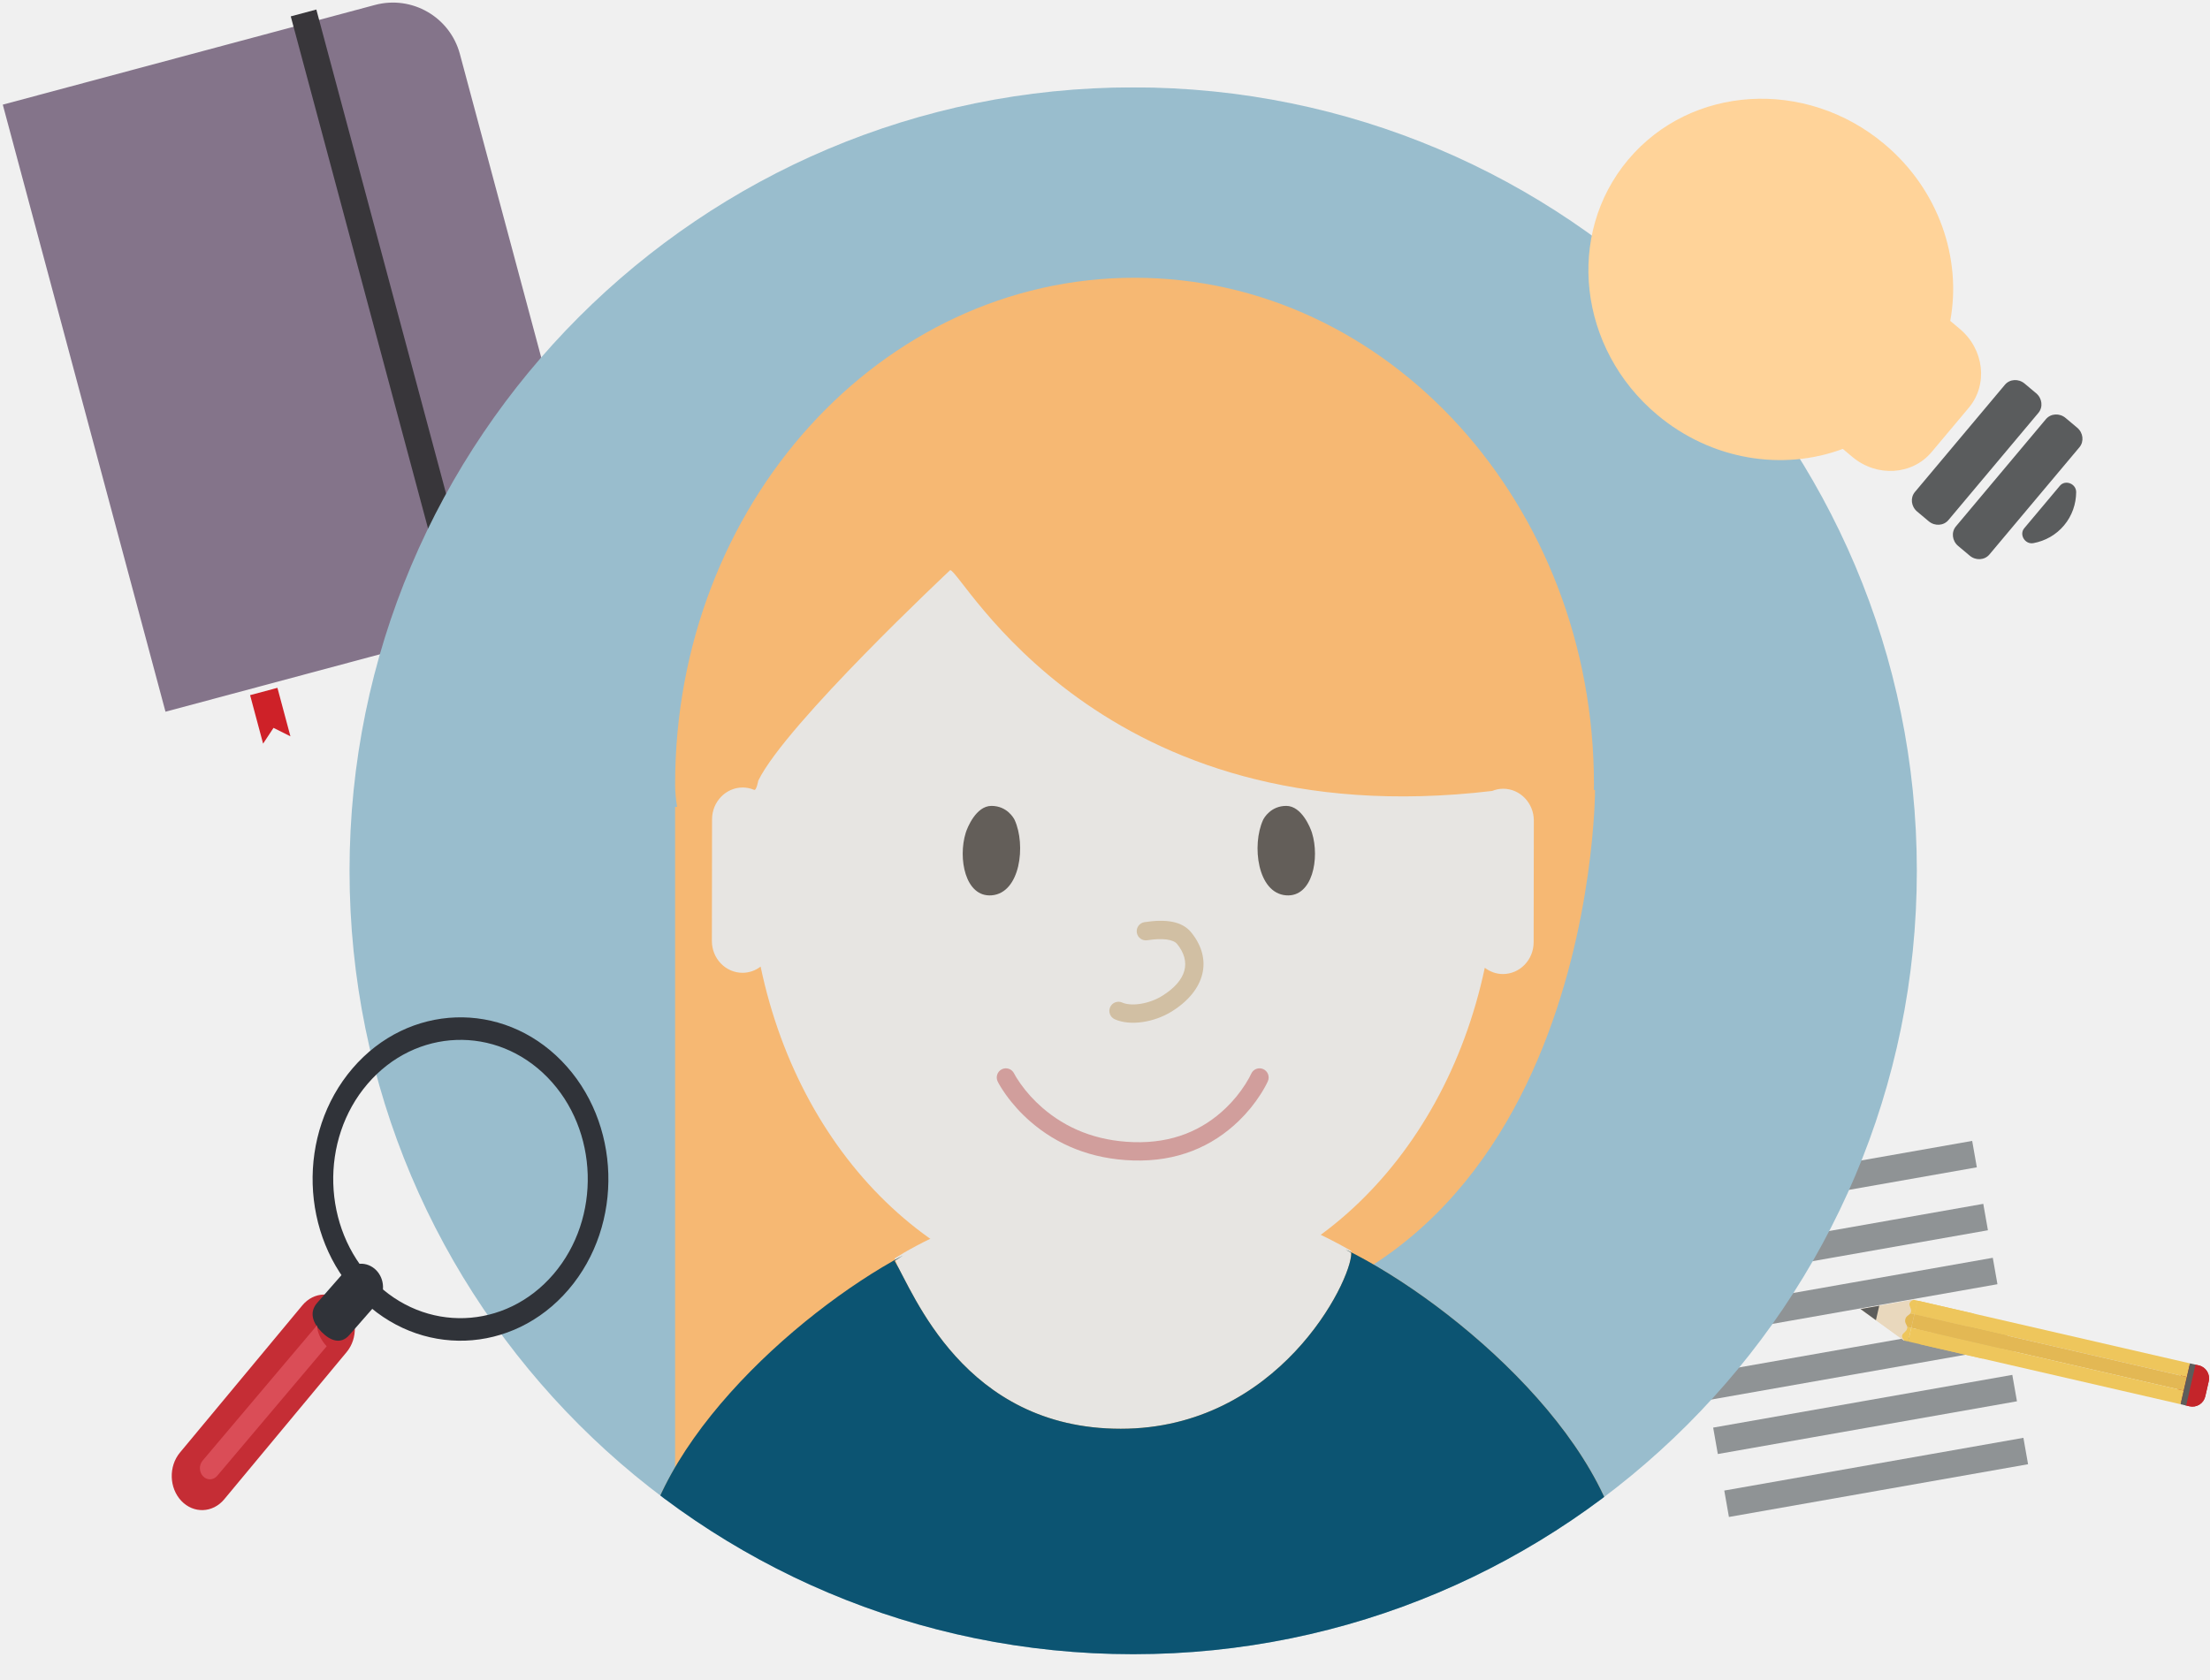
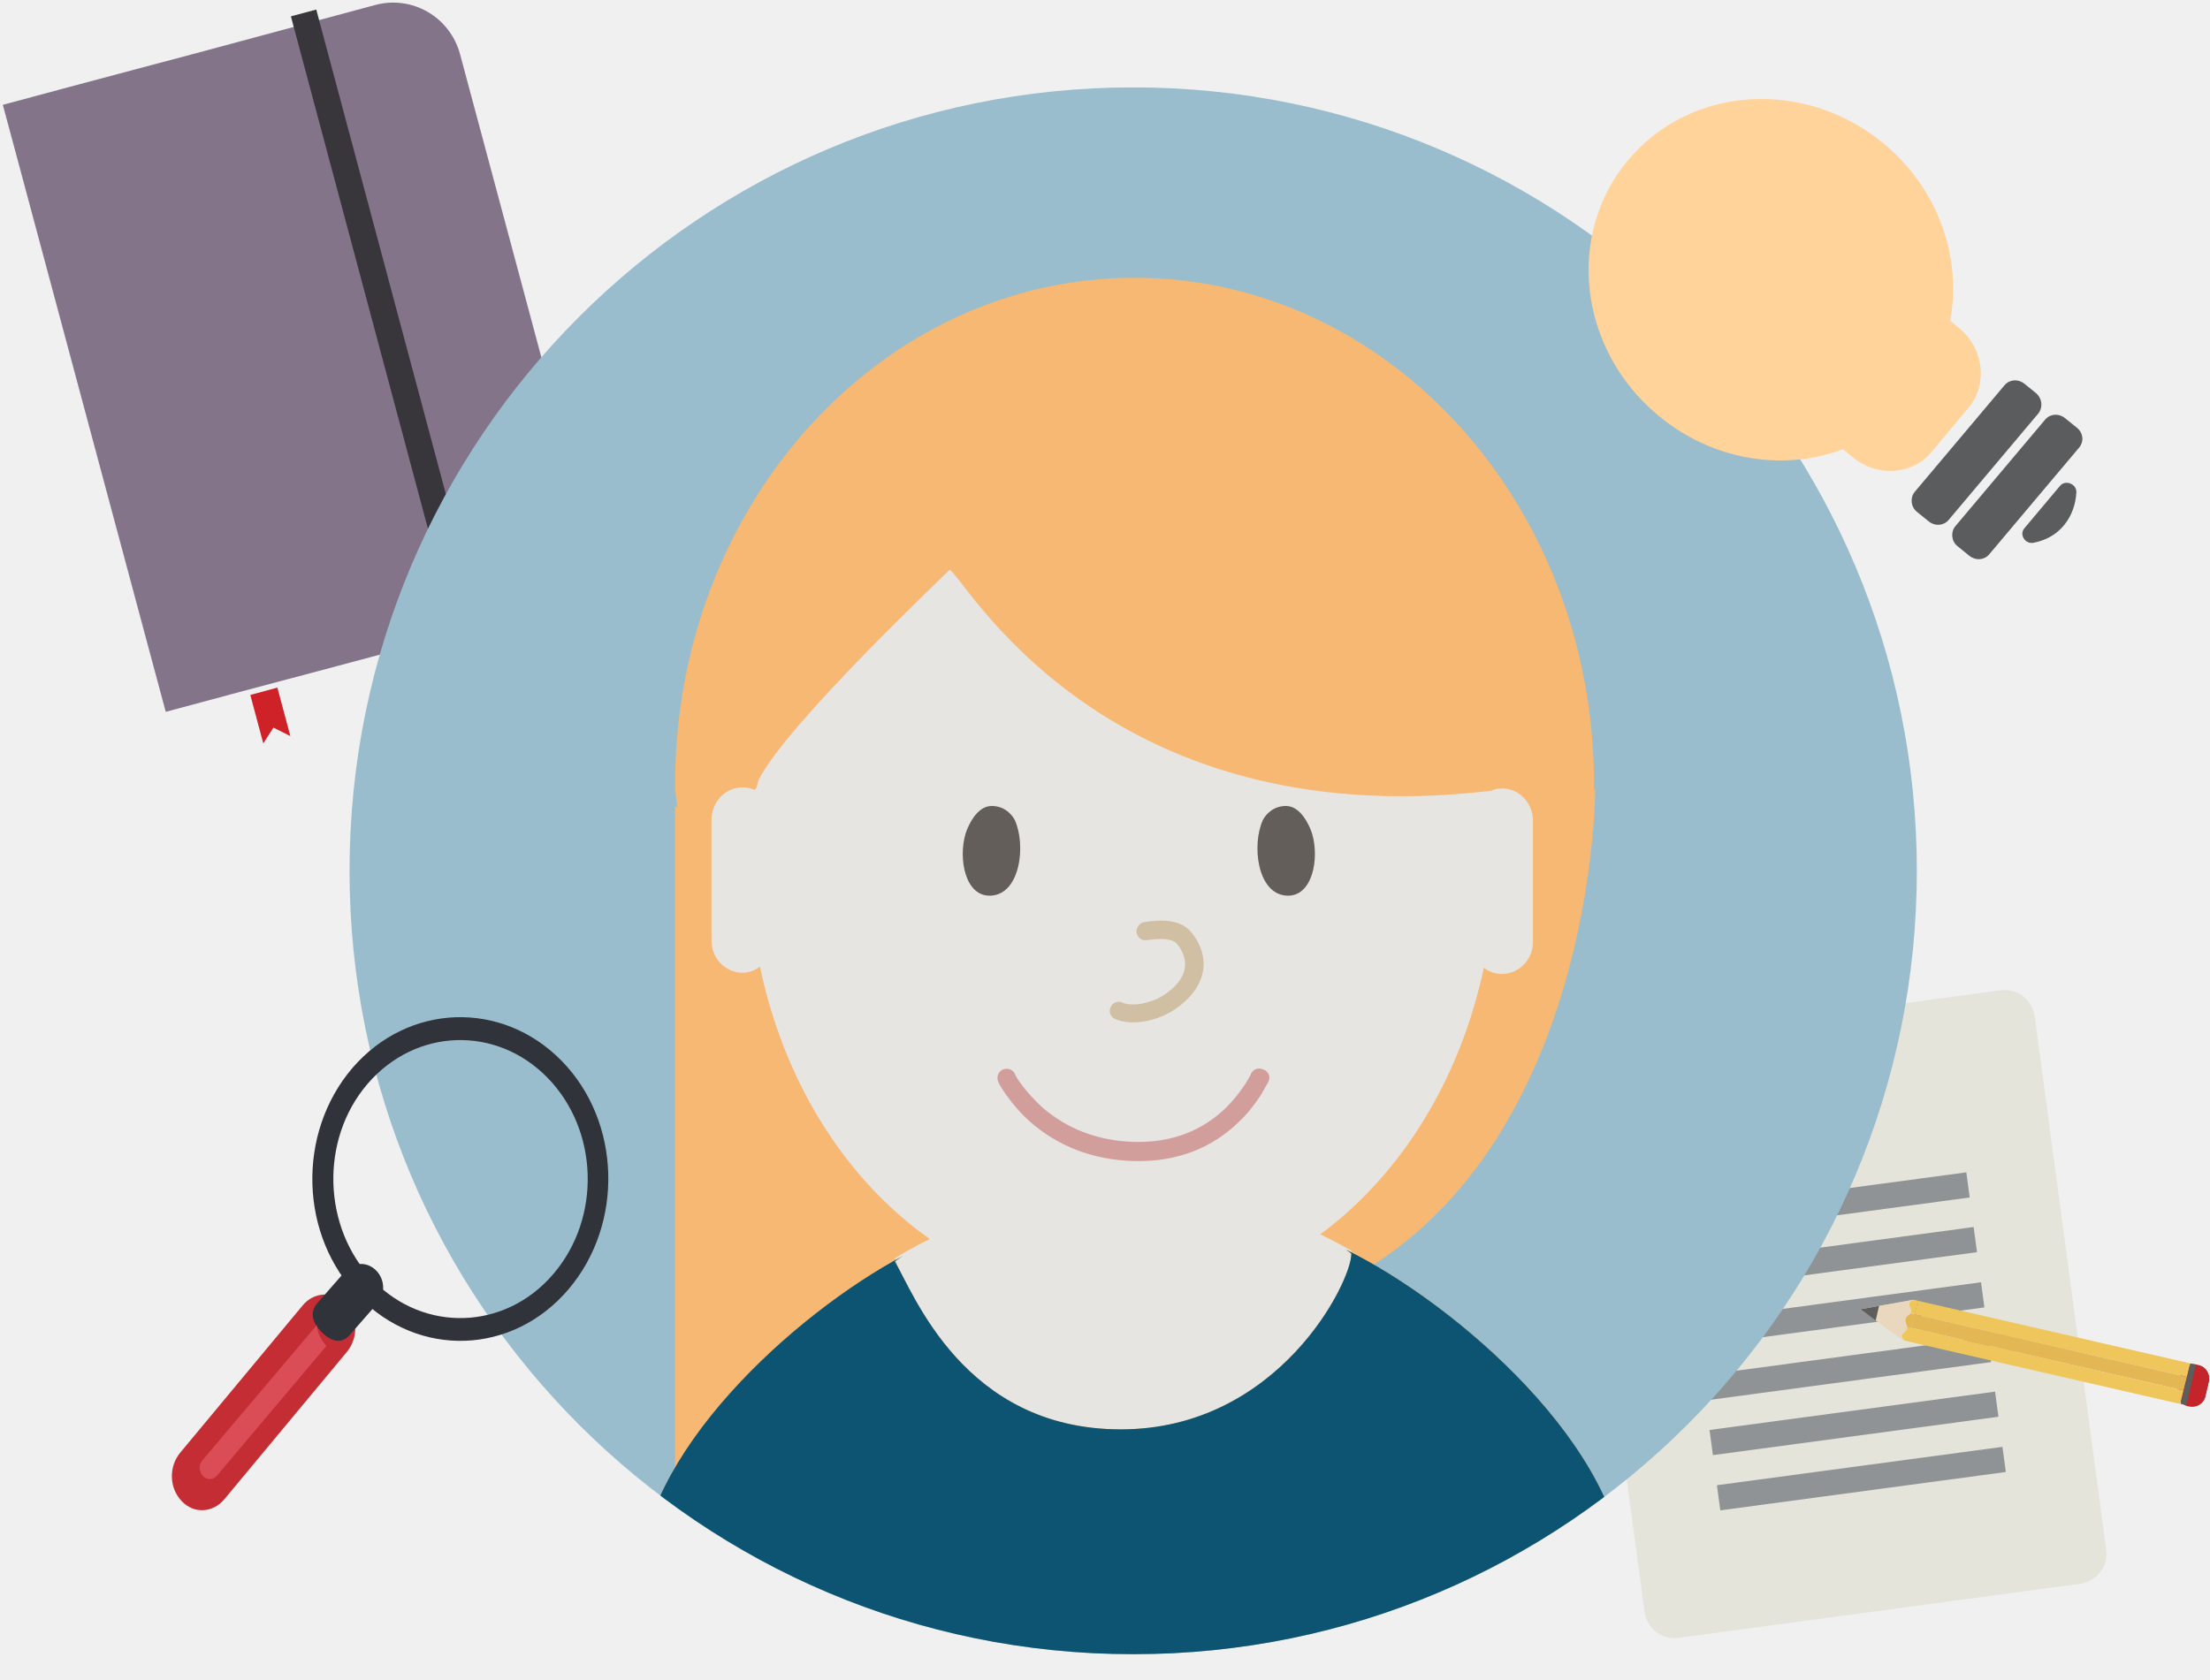
- <svg xmlns="http://www.w3.org/2000/svg" xmlns:xlink="http://www.w3.org/1999/xlink" width="392" height="298" viewBox="0 0 392 298">
-   <defs>
-     <path id="a" d="M0 18.817v88.473c0 3.153 2.502 5.71 5.589 5.71h74.826c3.083 0 5.585-2.557 5.585-5.71V5.71C86 2.557 83.498 0 80.415 0H19.449L0 18.817z" />
-     <path id="c" d="M9.945 14.39l3.079 2.745 7.513-3.227 7.023-.284-3.23-4.866-4.01-2.217v-1.51l-4.418-3.28H9.945V14.39z" />
-     <path id="e" d="M.705 10.215l4.044 3.607 7.514-3.228 7.023-.283-3.23-4.867-4.01-2.216v-1.51L10.702.72H.705v9.495z" />
-     <path id="g" d="M1.394 7.697l5.01 4.468 7.513-3.228 7.024-.283-3.23-4.866L13.7 1.57v-.224H1.394v6.35z" />
-     <circle id="i" cx="139" cy="139" r="139" />
-     <path id="k" d="M.363 93.88C.123 92.59 0 91.263 0 89.897 0 40.249 36.481 0 81.493 0c45.003 0 81.487 40.249 81.487 89.896 0 .33-.007.658-.021.984l.212-.004s.093 95.691-81.7 95.691C-.318 186.567 0 219.502 0 219.502V93.888l.363-.006z" />
-     <path id="m" d="M125.353.582C144.783 10.132 175 36.006 175 59.998v79.285H0V59.998c0-23.149 27.648-48.049 46.856-58.35-.973.595-1.486.953-1.486.953 3.31 5.477 12.206 29.79 40.11 29.79 27.909 0 40.909-26.102 40.909-31.205a86.446 86.446 0 0 0-1.036-.604z" />
-   </defs>
-   <g fill="none" fill-rule="evenodd">
-     <g transform="rotate(-10 1209.742 -1483.843)">
-       <mask id="b" fill="#fff">
-         <use xlink:href="#a" />
-       </mask>
-     </g>
-     <path fill="#C9C9C9" d="M295.373 184.119l2.277 12.915c.548 3.11-1.493 6.068-4.561 6.609l-13.774 2.428 16.058-21.952z" />
-     <g fill="#8F9395">
-       <path d="M299.356 227.671l53.255-9.39-.826-4.687-53.256 9.39zM301.044 237.245l53.255-9.39-.827-4.69-53.255 9.391zM303.013 248.411l53.06-9.356-.827-4.687-53.06 9.356zM304.7 257.983l53.06-9.355-.826-4.688-53.06 9.356zM306.67 269.151l53.06-9.356-.827-4.687-53.06 9.356zM297.387 216.503l53.255-9.39-.827-4.687-53.255 9.39z" />
+ <svg xmlns="http://www.w3.org/2000/svg" width="392" height="298" viewBox="0 0 392 298">
+   <style type="text/css">
+         .st0{fill:#E4E4DB;}
+         .st1{fill:#BBBCBC;}
+         .st2{fill:#8F9395;}
+         .st3{fill:#C4252A;}
+         .st4{fill:#E9D8BD;}
+         .st5{filter:url(#Adobe_OpacityMaskFilter);}
+         .st6{fill:#FFFFFF;}
+         .st7{mask:url(#d_1_);fill:#EEC65C;}
+         .st8{filter:url(#Adobe_OpacityMaskFilter_1_);}
+         .st9{mask:url(#d_2_);}
+         .st10{filter:url(#Adobe_OpacityMaskFilter_2_);}
+         .st11{mask:url(#f_1_);fill:#E3B854;}
+         .st12{filter:url(#Adobe_OpacityMaskFilter_3_);}
+         .st13{mask:url(#d_3_);}
+         .st14{filter:url(#Adobe_OpacityMaskFilter_4_);}
+         .st15{mask:url(#h_1_);fill:#EEC65C;}
+         .st16{filter:url(#Adobe_OpacityMaskFilter_5_);}
+         .st17{mask:url(#d_4_);fill:#EEC65C;}
+         .st18{filter:url(#Adobe_OpacityMaskFilter_6_);}
+         .st19{mask:url(#d_5_);fill:#E3B854;}
+         .st20{filter:url(#Adobe_OpacityMaskFilter_7_);}
+         .st21{mask:url(#d_6_);fill:#EEC65C;}
+         .st22{filter:url(#Adobe_OpacityMaskFilter_8_);}
+         .st23{mask:url(#d_7_);fill:#5D5D5B;}
+         .st24{filter:url(#Adobe_OpacityMaskFilter_9_);}
+         .st25{mask:url(#d_8_);}
+         .st26{fill:#5D5D5B;}
+         .st27{fill:#EEC65C;}
+         .st28{fill:#E3B854;}
+         .st29{fill:#84748A;}
+         .st30{fill:#38363A;}
+         .st31{fill:#CE2128;}
+         .st32{filter:url(#Adobe_OpacityMaskFilter_10_);}
+         .st33{mask:url(#j_1_);}
+         .st34{fill:#99BDCD;}
+         .st35{filter:url(#Adobe_OpacityMaskFilter_11_);}
+         .st36{mask:url(#j_2_);}
+         .st37{filter:url(#Adobe_OpacityMaskFilter_12_);}
+         .st38{mask:url(#l_1_);}
+         .st39{fill:#F6B873;}
+         .st40{fill:#E7E5E2;}
+         .st41{fill:#D8A25D;}
+         .st42{filter:url(#Adobe_OpacityMaskFilter_13_);}
+         .st43{mask:url(#n_1_);}
+         .st44{fill:#0C5472;}
+         .st45{fill:#635E59;}
+         .st46{fill:#D1BFA3;}
+         .st47{fill:#D19E9C;}
+         .st48{fill:#FFD399;}
+         .st49{fill:#5A5C5D;}
+         .st50{fill:#C52D35;}
+         .st51{fill:#303339;}
+         .st52{fill:#DA4D57;}
+     </style>
+   <g>
+     <g>
+       <path class="st0" d="M280.6,203.5l11.1,82.5c0.4,2.9,3.1,5,6,4.6L369,281c2.9-0.4,5-3.1,4.6-6l-12.7-94.7c-0.4-2.9-3.1-5-6-4.6    l-58.1,7.8L280.6,203.5z" />
+       <path class="st1" d="M296.8,183.5l1.6,12.2c0.4,2.9-1.7,5.6-4.6,6l-13.2,1.8L296.8,183.5z" />
+       <rect x="299.3" y="221.1" transform="matrix(0.9911 -0.1332 0.1332 0.9911 -26.8555 45.2737)" class="st2" width="51.3" height="4.5" />
+       <rect x="300.6" y="230.9" transform="matrix(0.9911 -0.1332 0.1332 0.9911 -28.1398 45.5346)" class="st2" width="51.3" height="4.5" />
+       <rect x="302" y="240.6" transform="matrix(0.9911 -0.1332 0.1332 0.9911 -29.4267 45.7832)" class="st2" width="51.1" height="4.5" />
+       <rect x="303.3" y="250.3" transform="matrix(0.9911 -0.1332 0.1332 0.9911 -30.7111 46.044)" class="st2" width="51.1" height="4.5" />
+       <rect x="304.6" y="260.1" transform="matrix(0.9911 -0.1332 0.1332 0.9911 -31.9955 46.3049)" class="st2" width="51.1" height="4.5" />
+       <rect x="298" y="211.4" transform="matrix(0.9911 -0.1332 0.1332 0.9911 -25.5712 45.0129)" class="st2" width="51.3" height="4.5" />
    </g>
    <g transform="rotate(-10 1484.369 -1765.18)">
-       <path fill="#C4252A" d="M53.58 25.367l1.07-2.533a2.34 2.34 0 0 1 3.068-1.244l.338.142a2.344 2.344 0 0 1 1.243 3.072l-1.07 2.533a2.34 2.34 0 0 1-3.069 1.245l-.338-.143a2.344 2.344 0 0 1-1.242-3.072" />
-       <path fill="#E9D8BD" d="M10.222 1.459L.7 1.46l6.626 6.848 2.45-3.16z" />
-       <mask id="d" fill="#fff">
-         <use xlink:href="#c" />
-       </mask>
-       <path fill="#EEC65C" d="M55.606 23.386l.965-2.283L10.91 1.751l-.965 2.283z" mask="url(#d)" />
-       <g mask="url(#d)">
+       <path class="st3" d="M53.6,25.4l1.1-2.5c0.5-1.2,1.9-1.7,3.1-1.2c0,0,0,0,0,0l0.3,0.1c1.2,0.5,1.7,1.9,1.2,3.1l-1.1,2.5    c-0.5,1.2-1.9,1.7-3.1,1.2c0,0,0,0,0,0l-0.3-0.1C53.6,27.9,53.1,26.6,53.6,25.4" />
+       <path class="st4" d="M10.2,1.5l-9.5,0l6.6,6.8l2.4-3.2L10.2,1.5z" />
+       <defs>
+         <filter id="Adobe_OpacityMaskFilter" filterUnits="userSpaceOnUse" x="8" y="10.1" width="50.5" height="4.9">
+           <feColorMatrix type="matrix" values="1 0 0 0 0  0 1 0 0 0  0 0 1 0 0  0 0 0 1 0" />
+         </filter>
+       </defs>
+       <mask maskUnits="userSpaceOnUse" x="8" y="10.1" width="50.5" height="4.9" id="d_1_">
+         <g class="st5">
+           <path id="c_1_" class="st6" d="M9.9,14.4l3.1,2.7l7.5-3.2l7-0.3l-3.2-4.9l-4-2.2V5l-4.4-3.3l-6,0L9.9,14.4z" />
+         </g>
+       </mask>
+       <path class="st7" d="M55.6,23.4l1-2.3L10.9,1.8L9.9,4L55.6,23.4z" />
+       <defs>
+         <filter id="Adobe_OpacityMaskFilter_1_" filterUnits="userSpaceOnUse" x="7" y="12.4" width="50.5" height="4.9">
+           <feColorMatrix type="matrix" values="1 0 0 0 0  0 1 0 0 0  0 0 1 0 0  0 0 0 1 0" />
+         </filter>
+       </defs>
+       <mask maskUnits="userSpaceOnUse" x="7" y="12.4" width="50.5" height="4.9" id="d_2_">
+         <g class="st8">
+           <path id="c_2_" class="st6" d="M9.9,14.4l3.1,2.7l7.5-3.2l7-0.3l-3.2-4.9l-4-2.2V5l-4.4-3.3l-6,0L9.9,14.4z" />
+         </g>
+       </mask>
+       <g class="st9">
        <g transform="translate(8.274 3.314)">
-           <mask id="f" fill="#fff">
-             <use xlink:href="#e" />
-           </mask>
-           <path fill="#E3B854" d="M.705 3.003l45.662 19.352.965-2.283L1.672.72z" mask="url(#f)" />
-         </g>
-       </g>
-       <g mask="url(#d)">
+           <defs>
+             <filter id="Adobe_OpacityMaskFilter_2_" filterUnits="userSpaceOnUse" x="-1.2" y="9.1" width="50.5" height="4.9">
+               <feColorMatrix type="matrix" values="1 0 0 0 0  0 1 0 0 0  0 0 1 0 0  0 0 0 1 0" />
+             </filter>
+           </defs>
+           <mask maskUnits="userSpaceOnUse" x="-1.2" y="9.1" width="50.5" height="4.9" id="f_1_">
+             <g class="st10">
+               <path id="e_1_" class="st6" d="M0.7,10.2l4,3.6l7.5-3.2l7-0.3l-3.2-4.9l-4-2.2l0-1.5l-1.3-1l-10,0L0.7,10.2z" />
+             </g>
+           </mask>
+           <path class="st11" d="M0.7,3l45.7,19.4l1-2.3L1.7,0.7L0.7,3z" />
+         </g>
+       </g>
+       <defs>
+         <filter id="Adobe_OpacityMaskFilter_3_" filterUnits="userSpaceOnUse" x="6.1" y="14.7" width="50.5" height="4.9">
+           <feColorMatrix type="matrix" values="1 0 0 0 0  0 1 0 0 0  0 0 1 0 0  0 0 0 1 0" />
+         </filter>
+       </defs>
+       <mask maskUnits="userSpaceOnUse" x="6.1" y="14.7" width="50.5" height="4.9" id="d_3_">
+         <g class="st12">
+           <path id="c_3_" class="st6" d="M9.9,14.4l3.1,2.7l7.5-3.2l7-0.3l-3.2-4.9l-4-2.2V5l-4.4-3.3l-6,0L9.9,14.4z" />
+         </g>
+       </mask>
+       <g class="st13">
        <g transform="translate(6.62 4.97)">
-           <mask id="h" fill="#fff">
-             <use xlink:href="#g" />
-           </mask>
-           <path fill="#EEC65C" d="M48.022 20.699L2.359 1.347 1.394 3.63l45.661 19.352z" mask="url(#h)" />
-         </g>
-       </g>
-       <path fill="#EEC65C" d="M9.419 1.999c-.183.43.241.95-.002 1.523a.703.703 0 0 1-.15.225l.678.287.965-2.284-.631-.268s-.678.086-.86.517" mask="url(#d)" />
-       <path fill="#E3B854" d="M9.268 3.747c-.3.313-.81.285-1.069.893-.256.608.12.955.104 1.39l.676.287.966-2.283-.677-.287z" mask="url(#d)" />
-       <path fill="#EEC65C" d="M8.303 6.03a.767.767 0 0 1-.057.264c-.244.573-.91.631-1.091 1.06-.184.43.227.978.227.978l.632.268.965-2.283-.676-.287z" mask="url(#d)" />
-       <path fill="#5D5D5B" d="M.7 1.461l2.345 2.422 1.024-2.422z" mask="url(#d)" />
-       <g fill="#5D5D5B" mask="url(#d)">
-         <path d="M53.675 27.952l2.896-6.85.93.395-2.896 6.85z" />
-       </g>
-     </g>
-     <path fill="#C4252A" d="M386.242 246.619l.614-2.68a2.34 2.34 0 0 1 2.806-1.76l.357.083a2.344 2.344 0 0 1 1.757 2.809l-.614 2.68a2.34 2.34 0 0 1-2.806 1.759l-.357-.082a2.344 2.344 0 0 1-1.757-2.81" />
-     <path fill="#E9D8BD" d="M339.391 230.602l-9.377 1.656 7.714 5.593 1.865-3.538z" />
-     <path fill="#EEC65C" d="M387.894 244.316l.553-2.416-48.328-11.13-.553 2.417z" />
-     <path fill="#E3B854" d="M339.01 235.603l48.33 11.128.554-2.416-48.328-11.129z" />
-     <path fill="#EEC65C" d="M387.34 246.732l-48.33-11.13-.553 2.417 48.328 11.13zM338.694 231.274c-.105.456.403.893.263 1.5a.703.703 0 0 1-.108.248l.716.164.554-2.416-.668-.155s-.653.203-.757.659" />
-     <path fill="#E3B854" d="M338.85 233.022c-.243.36-.75.421-.898 1.065-.147.643.283.92.344 1.35l.714.166.556-2.416-.717-.165z" />
-     <path fill="#EEC65C" d="M338.296 235.438a.767.767 0 0 1-.012.27c-.14.606-.786.779-.89 1.233-.106.456.394.923.394.923l.669.155.553-2.416-.714-.165z" />
-     <path fill="#5D5D5B" d="M330.014 232.258l2.73 1.979.588-2.564zM386.785 249.148l1.662-7.248.985.226-1.663 7.249z" />
-     <g fill="#D8D8D8">
-       <path fill="#84748A" d="M66.504.88l-29.74 7.968-24.388 6.535L.494 18.567l3.185 11.889 22.49 83.93 3.186 11.892 11.882-3.184 24.389-6.535 29.739-7.969c6.563-1.758 10.458-8.508 8.698-15.075l-22.49-83.93C79.816 3.018 73.068-.88 66.504.88" />
-       <path fill="#38363A" d="M81.634 115.082l4.535-1.215L56.11 1.689l-4.535 1.215z" />
-       <path fill="#CE2128" d="M51.515 130.643l-3-1.499-1.848 2.798-2.306-8.605 4.848-1.299z" />
+           <defs>
+             <filter id="Adobe_OpacityMaskFilter_4_" filterUnits="userSpaceOnUse" x="-0.5" y="9.7" width="50.5" height="4.9">
+               <feColorMatrix type="matrix" values="1 0 0 0 0  0 1 0 0 0  0 0 1 0 0  0 0 0 1 0" />
+             </filter>
+           </defs>
+           <mask maskUnits="userSpaceOnUse" x="-0.5" y="9.7" width="50.5" height="4.9" id="h_1_">
+             <g class="st14">
+               <path id="g_1_" class="st6" d="M1.4,7.7l5,4.5l7.5-3.2l7-0.3l-3.2-4.9l-4-2.2V1.3l-12.3,0L1.4,7.7L1.4,7.7z" />
+             </g>
+           </mask>
+           <path class="st15" d="M48,20.7L2.4,1.3l-1,2.3L47.1,23L48,20.7z" />
+         </g>
+       </g>
+       <defs>
+         <filter id="Adobe_OpacityMaskFilter_5_" filterUnits="userSpaceOnUse" x="9.1" y="1.6" width="1.9" height="2.3">
+           <feColorMatrix type="matrix" values="1 0 0 0 0  0 1 0 0 0  0 0 1 0 0  0 0 0 1 0" />
+         </filter>
+       </defs>
+       <mask maskUnits="userSpaceOnUse" x="9.1" y="1.6" width="1.9" height="2.3" id="d_4_">
+         <g class="st16">
+           <path id="c_4_" class="st6" d="M9.9,14.4l3.1,2.7l7.5-3.2l7-0.3l-3.2-4.9l-4-2.2V5l-4.4-3.3l-6,0L9.9,14.4z" />
+         </g>
+       </mask>
+       <path class="st17" d="M9.4,2c-0.2,0.4,0.2,0.9,0,1.5c0,0.1-0.1,0.2-0.1,0.2L9.9,4l1-2.3l-0.6-0.3C10.3,1.5,9.6,1.6,9.4,2" />
+       <defs>
+         <filter id="Adobe_OpacityMaskFilter_6_" filterUnits="userSpaceOnUse" x="7.9" y="3.9" width="2.1" height="2.3">
+           <feColorMatrix type="matrix" values="1 0 0 0 0  0 1 0 0 0  0 0 1 0 0  0 0 0 1 0" />
+         </filter>
+       </defs>
+       <mask maskUnits="userSpaceOnUse" x="7.9" y="3.9" width="2.1" height="2.3" id="d_5_">
+         <g class="st18">
+           <path id="c_5_" class="st6" d="M9.9,14.4l3.1,2.7l7.5-3.2l7-0.3l-3.2-4.9l-4-2.2V5l-4.4-3.3l-6,0L9.9,14.4z" />
+         </g>
+       </mask>
+       <path class="st19" d="M9.3,3.7C9,4.1,8.5,4,8.2,4.6C7.9,5.2,8.3,5.6,8.3,6L9,6.3l1-2.3C9.9,4,9.3,3.7,9.3,3.7z" />
+       <defs>
+         <filter id="Adobe_OpacityMaskFilter_7_" filterUnits="userSpaceOnUse" x="7" y="6.2" width="2.1" height="2.3">
+           <feColorMatrix type="matrix" values="1 0 0 0 0  0 1 0 0 0  0 0 1 0 0  0 0 0 1 0" />
+         </filter>
+       </defs>
+       <mask maskUnits="userSpaceOnUse" x="7" y="6.2" width="2.1" height="2.3" id="d_6_">
+         <g class="st20">
+           <path id="c_6_" class="st6" d="M9.9,14.4l3.1,2.7l7.5-3.2l7-0.3l-3.2-4.9l-4-2.2V5l-4.4-3.3l-6,0L9.9,14.4z" />
+         </g>
+       </mask>
+       <path class="st21" d="M8.3,6c0,0.1,0,0.2-0.1,0.3C8,6.9,7.3,6.9,7.2,7.4c-0.2,0.4,0.2,1,0.2,1L8,8.6l1-2.3C9,6.3,8.3,6,8.3,6z" />
+       <defs>
+         <filter id="Adobe_OpacityMaskFilter_8_" filterUnits="userSpaceOnUse" x="0.4" y="1.5" width="3.7" height="1.9">
+           <feColorMatrix type="matrix" values="1 0 0 0 0  0 1 0 0 0  0 0 1 0 0  0 0 0 1 0" />
+         </filter>
+       </defs>
+       <mask maskUnits="userSpaceOnUse" x="0.4" y="1.5" width="3.7" height="1.9" id="d_7_">
+         <g class="st22">
+           <path id="c_7_" class="st6" d="M9.9,14.4l3.1,2.7l7.5-3.2l7-0.3l-3.2-4.9l-4-2.2V5l-4.4-3.3l-6,0L9.9,14.4z" />
+         </g>
+       </mask>
+       <path class="st23" d="M0.7,1.5L3,3.9l1-2.4L0.7,1.5z" />
+       <defs>
+         <filter id="Adobe_OpacityMaskFilter_9_" filterUnits="userSpaceOnUse" x="53.6" y="21.3" width="3.9" height="6.9">
+           <feColorMatrix type="matrix" values="1 0 0 0 0  0 1 0 0 0  0 0 1 0 0  0 0 0 1 0" />
+         </filter>
+       </defs>
+       <mask maskUnits="userSpaceOnUse" x="53.6" y="21.3" width="3.9" height="6.9" id="d_8_">
+         <g class="st24">
+           <path id="c_8_" class="st6" d="M9.9,14.4l3.1,2.7l7.5-3.2l7-0.3l-3.2-4.9l-4-2.2V5l-4.4-3.3l-6,0L9.9,14.4z" />
+         </g>
+       </mask>
+       <g class="st25">
+         <path class="st26" d="M53.7,28l2.9-6.8l0.9,0.4l-2.9,6.8L53.7,28z" />
+       </g>
+     </g>
+     <path class="st3" d="M386.2,246.6l0.6-2.7c0.3-1.3,1.5-2,2.8-1.8c0,0,0,0,0,0l0.4,0.1c1.3,0.3,2,1.5,1.8,2.8l-0.6,2.7   c-0.3,1.3-1.5,2-2.8,1.8c0,0,0,0,0,0l-0.4-0.1C386.7,249.1,386,247.9,386.2,246.6" />
+     <path class="st4" d="M339.4,230.6l-9.4,1.7l7.7,5.6l1.9-3.5L339.4,230.6z" />
+     <path class="st27" d="M387.9,244.3l0.6-2.4l-48.3-11.1l-0.6,2.4L387.9,244.3z" />
+     <path class="st28" d="M339,235.6l48.3,11.1l0.6-2.4l-48.3-11.1L339,235.6z" />
+     <path class="st27" d="M387.3,246.7L339,235.6l-0.6,2.4l48.3,11.1L387.3,246.7z M338.7,231.3c-0.1,0.5,0.4,0.9,0.3,1.5   c0,0.1-0.1,0.2-0.1,0.2l0.7,0.2l0.6-2.4l-0.7-0.2C339.5,230.6,338.8,230.8,338.7,231.3" />
+     <path class="st28" d="M338.9,233c-0.2,0.4-0.8,0.4-0.9,1.1c-0.1,0.6,0.3,0.9,0.3,1.4l0.7,0.2l0.6-2.4L338.9,233L338.9,233z" />
+     <path class="st27" d="M338.3,235.4c0,0.1,0,0.2,0,0.3c-0.1,0.6-0.8,0.8-0.9,1.2c-0.1,0.5,0.4,0.9,0.4,0.9l0.7,0.2l0.6-2.4   L338.3,235.4L338.3,235.4z" />
+     <path class="st26" d="M330,232.3l2.7,2l0.6-2.6L330,232.3z M386.8,249.1l1.7-7.2l1,0.2l-1.7,7.2L386.8,249.1z" />
+     <g>
+       <path class="st29" d="M66.5,0.9l-29.7,8l-24.4,6.5L0.5,18.6l3.2,11.9l22.5,83.9l3.2,11.9l11.9-3.2l24.4-6.5l29.7-8    c6.6-1.8,10.5-8.5,8.7-15.1L81.6,9.6C79.8,3,73.1-0.9,66.5,0.9" />
+       <path class="st30" d="M81.6,115.1l4.5-1.2L56.1,1.7l-4.5,1.2L81.6,115.1z" />
+       <path class="st31" d="M51.5,130.6l-3-1.5l-1.8,2.8l-2.3-8.6l4.8-1.3L51.5,130.6z" />
    </g>
    <g transform="translate(62 15.501)">
-       <mask id="j" fill="#fff">
-         <use xlink:href="#i" />
-       </mask>
-       <g mask="url(#j)">
-         <path fill="#99BDCD" d="M-22.24 278h350V0h-350z" />
-       </g>
-       <g mask="url(#j)">
+       <defs>
+         <filter id="Adobe_OpacityMaskFilter_10_" filterUnits="userSpaceOnUse" x="-22.2" y="0" width="350" height="278">
+           <feColorMatrix type="matrix" values="1 0 0 0 0  0 1 0 0 0  0 0 1 0 0  0 0 0 1 0" />
+         </filter>
+       </defs>
+       <mask maskUnits="userSpaceOnUse" x="-22.2" y="0" width="350" height="278" id="j_1_">
+         <g class="st32">
+           <circle id="i_1_" class="st6" cx="139" cy="139" r="139" />
+         </g>
+       </mask>
+       <g class="st33">
+         <path class="st34" d="M-22.2,278h350V0h-350L-22.2,278z" />
+       </g>
+       <defs>
+         <filter id="Adobe_OpacityMaskFilter_11_" filterUnits="userSpaceOnUse" x="-55.6" y="30.5" width="408" height="408.4">
+           <feColorMatrix type="matrix" values="1 0 0 0 0  0 1 0 0 0  0 0 1 0 0  0 0 0 1 0" />
+         </filter>
+       </defs>
+       <mask maskUnits="userSpaceOnUse" x="-55.6" y="30.5" width="408" height="408.4" id="j_2_">
+         <g class="st35">
+           <circle id="i_2_" class="st6" cx="139" cy="139" r="139" />
+         </g>
+       </mask>
+       <g class="st36">
        <g transform="translate(57.748 33.781)">
-           <mask id="l" fill="#fff">
-             <use xlink:href="#k" />
-           </mask>
-           <g fill="#F6B873" mask="url(#l)">
-             <path d="M-29.118-3.237h223v256h-223z" />
+           <defs>
+             <filter id="Adobe_OpacityMaskFilter_12_" filterUnits="userSpaceOnUse" x="-29.1" y="-3.2" width="223" height="256">
+               <feColorMatrix type="matrix" values="1 0 0 0 0  0 1 0 0 0  0 0 1 0 0  0 0 0 1 0" />
+             </filter>
+           </defs>
+           <mask maskUnits="userSpaceOnUse" x="-29.1" y="-3.2" width="223" height="256" id="l_1_">
+             <g class="st37">
+               <path id="k_1_" class="st6" d="M0.4,93.9c-0.2-1.3-0.4-2.6-0.4-4C0,40.2,36.5,0,81.5,0c45,0,81.5,40.2,81.5,89.9        c0,0.3,0,0.7,0,1l0.2,0c0,0,0.1,95.7-81.7,95.7C-0.3,186.6,0,219.5,0,219.5V93.9L0.4,93.9L0.4,93.9z" />
+             </g>
+           </mask>
+           <g class="st38">
+             <path class="st39" d="M-29.1-3.2h223v256h-223L-29.1-3.2z" />
          </g>
        </g>
-         <path fill="#E7E5E2" d="M96.668 207.798c3.31 5.295 12.603 98.327 40.499 98.327 27.902 0 40.498-94.761 40.498-99.694-42.718-24.489-80.997 1.367-80.997 1.367z" />
+         <path class="st40" d="M96.7,207.8c3.3,5.3,12.6,98.3,40.5,98.3c27.9,0,40.5-94.8,40.5-99.7C134.9,181.9,96.7,207.8,96.7,207.8z" />
        <g transform="translate(51.31 205.608)">
-           <mask id="n" fill="#fff">
-             <use xlink:href="#m" />
-           </mask>
-           <use fill="#D8A25D" xlink:href="#m" />
-           <g mask="url(#n)">
-             <path fill="#0C5472" d="M-106.944 233.304h408v-324h-408z" />
+           <g>
+             <path id="m_1_" class="st41" d="M125.4,0.6C144.8,10.1,175,36,175,60v79.3H0V60c0-23.1,27.6-48,46.9-58.3c-1,0.6-1.5,1-1.5,1       c3.3,5.5,12.2,29.8,40.1,29.8c27.9,0,40.9-26.1,40.9-31.2C126,1,125.7,0.8,125.4,0.6z" />
          </g>
-         </g>
-         <path fill="#E7E5E2" d="M72.498 123.009s-.34 1.93-.78 1.612a5.255 5.255 0 0 0-1.964-.4c-3.005-.002-5.448 2.522-5.454 5.641l-.03 21.582c-.007 3.119 2.425 5.65 5.435 5.656a5.271 5.271 0 0 0 3.21-1.104c7.277 34.752 33.211 59.294 64.135 59.348 30.924.05 56.94-24.41 64.316-59.137.9.689 2.004 1.11 3.21 1.113 3.008.003 5.452-2.522 5.455-5.637l.033-21.585c.003-3.119-2.428-5.65-5.436-5.656-.694 0-1.355.148-1.964.393-69.743 8.272-94.07-39.176-96.126-39.179 0 0-29.168 27.323-34.04 37.353z" />
+           <defs>
+             <filter id="Adobe_OpacityMaskFilter_13_" filterUnits="userSpaceOnUse" x="-106.9" y="-90.7" width="408" height="324">
+               <feColorMatrix type="matrix" values="1 0 0 0 0  0 1 0 0 0  0 0 1 0 0  0 0 0 1 0" />
+             </filter>
+           </defs>
+           <mask maskUnits="userSpaceOnUse" x="-106.9" y="-90.7" width="408" height="324" id="n_1_">
+             <g class="st42">
+               <path id="m_2_" class="st6" d="M125.4,0.6C144.8,10.1,175,36,175,60v79.3H0V60c0-23.1,27.6-48,46.9-58.3c-1,0.6-1.5,1-1.5,1        c3.3,5.5,12.2,29.8,40.1,29.8c27.9,0,40.9-26.1,40.9-31.2C126,1,125.7,0.8,125.4,0.6z" />
+             </g>
+           </mask>
+           <g class="st43">
+             <path class="st44" d="M-106.9,233.3h408v-324h-408V233.3z" />
+           </g>
+         </g>
+         <path class="st40" d="M72.5,123c0,0-0.3,1.9-0.8,1.6c-0.6-0.3-1.3-0.4-2-0.4c-3,0-5.4,2.5-5.5,5.6l0,21.6c0,3.1,2.4,5.6,5.4,5.7     c1.2,0,2.3-0.4,3.2-1.1c7.3,34.8,33.2,59.3,64.1,59.3c30.9,0.1,56.9-24.4,64.3-59.1c0.9,0.7,2,1.1,3.2,1.1c3,0,5.5-2.5,5.5-5.6     l0-21.6c0-3.1-2.4-5.7-5.4-5.7c-0.7,0-1.4,0.1-2,0.4c-69.7,8.3-94.1-39.2-96.1-39.2C106.5,85.7,77.4,113,72.5,123L72.5,123z" />
        <g>
-           <path fill="#635E59" d="M113.88 143.356c-4.681.354-5.992-6.578-4.581-11.105.265-.858 1.815-4.765 4.558-4.765 2.74 0 3.95 2.135 4.119 2.503 2.015 4.413 1.025 12.977-4.096 13.367M166.128 143.356c4.682.354 5.992-6.578 4.581-11.105-.265-.858-1.815-4.765-4.558-4.765-2.74 0-3.95 2.135-4.119 2.503-2.015 4.413-1.025 12.977 4.096 13.367" />
-           <path fill="#D1BFA3" fill-rule="nonzero" d="M141.489 151.326c2.753-.426 4.633-.159 5.307.671 2.541 3.139 1.728 6.458-2.632 9.184-2.293 1.432-5.449 1.936-7.12 1.194a1.615 1.615 0 0 0-2.134.828c-.361.82.008 1.78.825 2.144 2.761 1.227 7.008.549 10.137-1.407 5.926-3.703 7.283-9.241 3.432-13.995-1.629-2.008-4.513-2.418-8.308-1.831a1.624 1.624 0 0 0-1.352 1.853 1.619 1.619 0 0 0 1.845 1.359z" />
-           <path fill="#D19E9C" fill-rule="nonzero" d="M159.929 175.02c-.146.336-.481.979-1.019 1.826a23.025 23.025 0 0 1-3.442 4.21c-4.137 3.993-9.522 6.302-16.376 6.09-6.683-.205-12.044-2.478-16.248-6.144a24.187 24.187 0 0 1-3.835-4.225c-.6-.847-.976-1.49-1.14-1.824a1.614 1.614 0 0 0-2.165-.74 1.628 1.628 0 0 0-.738 2.175c.238.485.7 1.277 1.407 2.274a27.415 27.415 0 0 0 4.35 4.794c4.745 4.138 10.81 6.71 18.27 6.94 7.769.239 13.98-2.424 18.717-6.997a26.252 26.252 0 0 0 3.928-4.805c.633-.998 1.045-1.79 1.256-2.273a1.628 1.628 0 0 0-.836-2.14 1.615 1.615 0 0 0-2.13.84z" />
-         </g>
-       </g>
-     </g>
-     <g>
-       <path fill="#FFD399" d="M345.926 56.935l1.703 1.43c4.317 3.621 5.03 9.878 1.592 13.975l-6.609 7.876c-3.437 4.096-9.723 4.481-14.04.859l-1.702-1.429c-10.594 3.956-23.28 2.042-32.929-6.054-13.975-11.728-16.282-31.985-5.151-45.25 11.128-13.263 31.48-14.51 45.456-2.783 9.648 8.096 13.735 20.258 11.68 31.376z" />
-       <path fill="#5A5C5D" d="M361.565 73.252L345.6 92.278c-.854 1.018-2.414 1.113-3.487.213l-2.06-1.728c-1.073-.9-1.25-2.453-.395-3.471l15.965-19.027c.853-1.016 2.414-1.113 3.487-.213l2.06 1.728c1.073.9 1.248 2.455.395 3.472M368.84 79.356l-15.965 19.026c-.855 1.018-2.415 1.114-3.487.213l-2.062-1.73c-1.071-.898-1.25-2.452-.395-3.47l15.965-19.027c.853-1.016 2.416-1.112 3.487-.213l2.061 1.73c1.073.9 1.249 2.454.396 3.47M365.374 86.189l-6.319 7.53c-.952 1.135.137 2.924 1.622 2.647 2.073-.387 3.999-1.437 5.432-3.145 1.434-1.709 2.132-3.786 2.153-5.894.017-1.512-1.936-2.274-2.888-1.138" />
-     </g>
-     <g>
-       <path fill="#C52D35" d="M32.165 266.297c-2.171-2.29-2.28-6.128-.247-8.572L53.632 231.6c2.033-2.443 5.437-2.57 7.608-.28 2.169 2.29 2.28 6.125.248 8.569l-21.715 26.125c-2.033 2.443-5.436 2.573-7.608.283" />
-       <path fill="#303339" d="M97.119 191.161c-9.09-9.31-23.412-8.795-31.922 1.146-8.514 9.937-8.045 25.6 1.044 34.91 9.093 9.311 23.415 8.799 31.929-1.142 8.51-9.94 8.039-25.603-1.051-34.914M63.742 230.14c-10.565-10.82-11.11-29.02-1.22-40.572 9.894-11.548 26.536-12.144 37.099-1.327 10.562 10.82 11.11 29.02 1.217 40.571-9.891 11.552-26.533 12.145-37.096 1.328" />
-       <path fill="#303339" d="M57.066 236.353c-1.575-1.576-2.288-3.496-.812-5.184l4.928-5.627c1.476-1.688 3.945-1.772 5.523-.197 1.572 1.576 1.654 4.22.178 5.905l-4.928 5.63c-1.476 1.689-3.314 1.049-4.889-.527" />
-       <path fill="#DA4D57" d="M56.227 235.147L35.94 259.153c-.673.796-.634 2.038.08 2.783.718.746 1.839.703 2.511-.089l19.414-22.98c-1.177-1.269-1.677-2.604-1.718-3.72" />
+           <path class="st45" d="M113.9,143.4c-4.7,0.4-6-6.6-4.6-11.1c0.3-0.9,1.8-4.8,4.6-4.8c2.7,0,3.9,2.1,4.1,2.5      C120,134.4,119,143,113.9,143.4 M166.1,143.4c4.7,0.4,6-6.6,4.6-11.1c-0.3-0.9-1.8-4.8-4.6-4.8c-2.7,0-3.9,2.1-4.1,2.5      C160,134.4,161,143,166.1,143.4" />
+           <path class="st46" d="M141.5,151.3c2.8-0.4,4.6-0.2,5.3,0.7c2.5,3.1,1.7,6.5-2.6,9.2c-2.3,1.4-5.4,1.9-7.1,1.2      c-0.8-0.4-1.8,0-2.1,0.8c0,0,0,0,0,0c-0.4,0.8,0,1.8,0.8,2.1c2.8,1.2,7,0.5,10.1-1.4c5.9-3.7,7.3-9.2,3.4-14      c-1.6-2-4.5-2.4-8.3-1.8c-0.9,0.1-1.5,1-1.4,1.9C139.8,150.9,140.6,151.5,141.5,151.3C141.5,151.3,141.5,151.3,141.5,151.3      L141.5,151.3z" />
+           <path class="st47" d="M159.9,175c-0.1,0.3-0.5,1-1,1.8c-1,1.5-2.1,2.9-3.4,4.2c-4.1,4-9.5,6.3-16.4,6.1      c-6.7-0.2-12-2.5-16.2-6.1c-1.4-1.3-2.7-2.7-3.8-4.2c-0.6-0.8-1-1.5-1.1-1.8c-0.4-0.8-1.4-1.1-2.2-0.7c0,0,0,0,0,0      c-0.8,0.4-1.1,1.4-0.7,2.2c0.2,0.5,0.7,1.3,1.4,2.3c1.3,1.8,2.7,3.4,4.3,4.8c4.7,4.1,10.8,6.7,18.3,6.9c7.8,0.2,14-2.4,18.7-7      c1.5-1.4,2.8-3.1,3.9-4.8c0.6-1,1-1.8,1.3-2.3c0.4-0.8,0-1.8-0.8-2.1C161.2,173.8,160.3,174.2,159.9,175      C159.9,175,159.9,175,159.9,175L159.9,175z" />
+         </g>
+       </g>
+     </g>
+     <g>
+       <path class="st48" d="M345.9,56.9l1.7,1.4c4.3,3.6,5,9.9,1.6,14l-6.6,7.9c-3.4,4.1-9.7,4.5-14,0.9l-1.7-1.4    c-10.6,4-23.3,2-32.9-6.1c-14-11.7-16.3-32-5.2-45.2c11.1-13.3,31.5-14.5,45.5-2.8C343.9,33.7,348,45.8,345.9,56.9L345.9,56.9z" />
+       <path class="st49" d="M361.6,73.3l-16,19c-0.9,1-2.4,1.1-3.5,0.2l-2.1-1.7c-1.1-0.9-1.2-2.5-0.4-3.5l16-19c0.9-1,2.4-1.1,3.5-0.2    l2.1,1.7C362.2,70.7,362.4,72.2,361.6,73.3 M368.8,79.4l-16,19c-0.9,1-2.4,1.1-3.5,0.2l-2.1-1.7c-1.1-0.9-1.2-2.5-0.4-3.5l16-19    c0.9-1,2.4-1.1,3.5-0.2l2.1,1.7C369.5,76.8,369.7,78.3,368.8,79.4 M365.4,86.2l-6.3,7.5c-1,1.1,0.1,2.9,1.6,2.6    c2.1-0.4,4-1.4,5.4-3.1c1.4-1.7,2.1-3.8,2.2-5.9C368.3,85.8,366.3,85.1,365.4,86.2" />
+     </g>
+     <g>
+       <path class="st50" d="M32.2,266.3c-2.2-2.3-2.3-6.1-0.2-8.6l21.7-26.1c2-2.4,5.4-2.6,7.6-0.3c2.2,2.3,2.3,6.1,0.2,8.6L39.8,266    C37.7,268.5,34.3,268.6,32.2,266.3" />
+       <path class="st51" d="M97.1,191.2c-9.1-9.3-23.4-8.8-31.9,1.1c-8.5,9.9-8,25.6,1,34.9c9.1,9.3,23.4,8.8,31.9-1.1    C106.7,216.1,106.2,200.5,97.1,191.2 M63.7,230.1c-10.6-10.8-11.1-29-1.2-40.6c9.9-11.5,26.5-12.1,37.1-1.3    c10.6,10.8,11.1,29,1.2,40.6C90.9,240.4,74.3,241,63.7,230.1" />
+       <path class="st51" d="M57.1,236.4c-1.6-1.6-2.3-3.5-0.8-5.2l4.9-5.6c1.5-1.7,3.9-1.8,5.5-0.2c1.6,1.6,1.7,4.2,0.2,5.9l-4.9,5.6    C60.5,238.6,58.6,237.9,57.1,236.4" />
+       <path class="st52" d="M56.2,235.1l-20.3,24c-0.7,0.8-0.6,2,0.1,2.8c0.7,0.7,1.8,0.7,2.5-0.1l19.4-23    C56.8,237.6,56.3,236.3,56.2,235.1" />
    </g>
  </g>
</svg>
